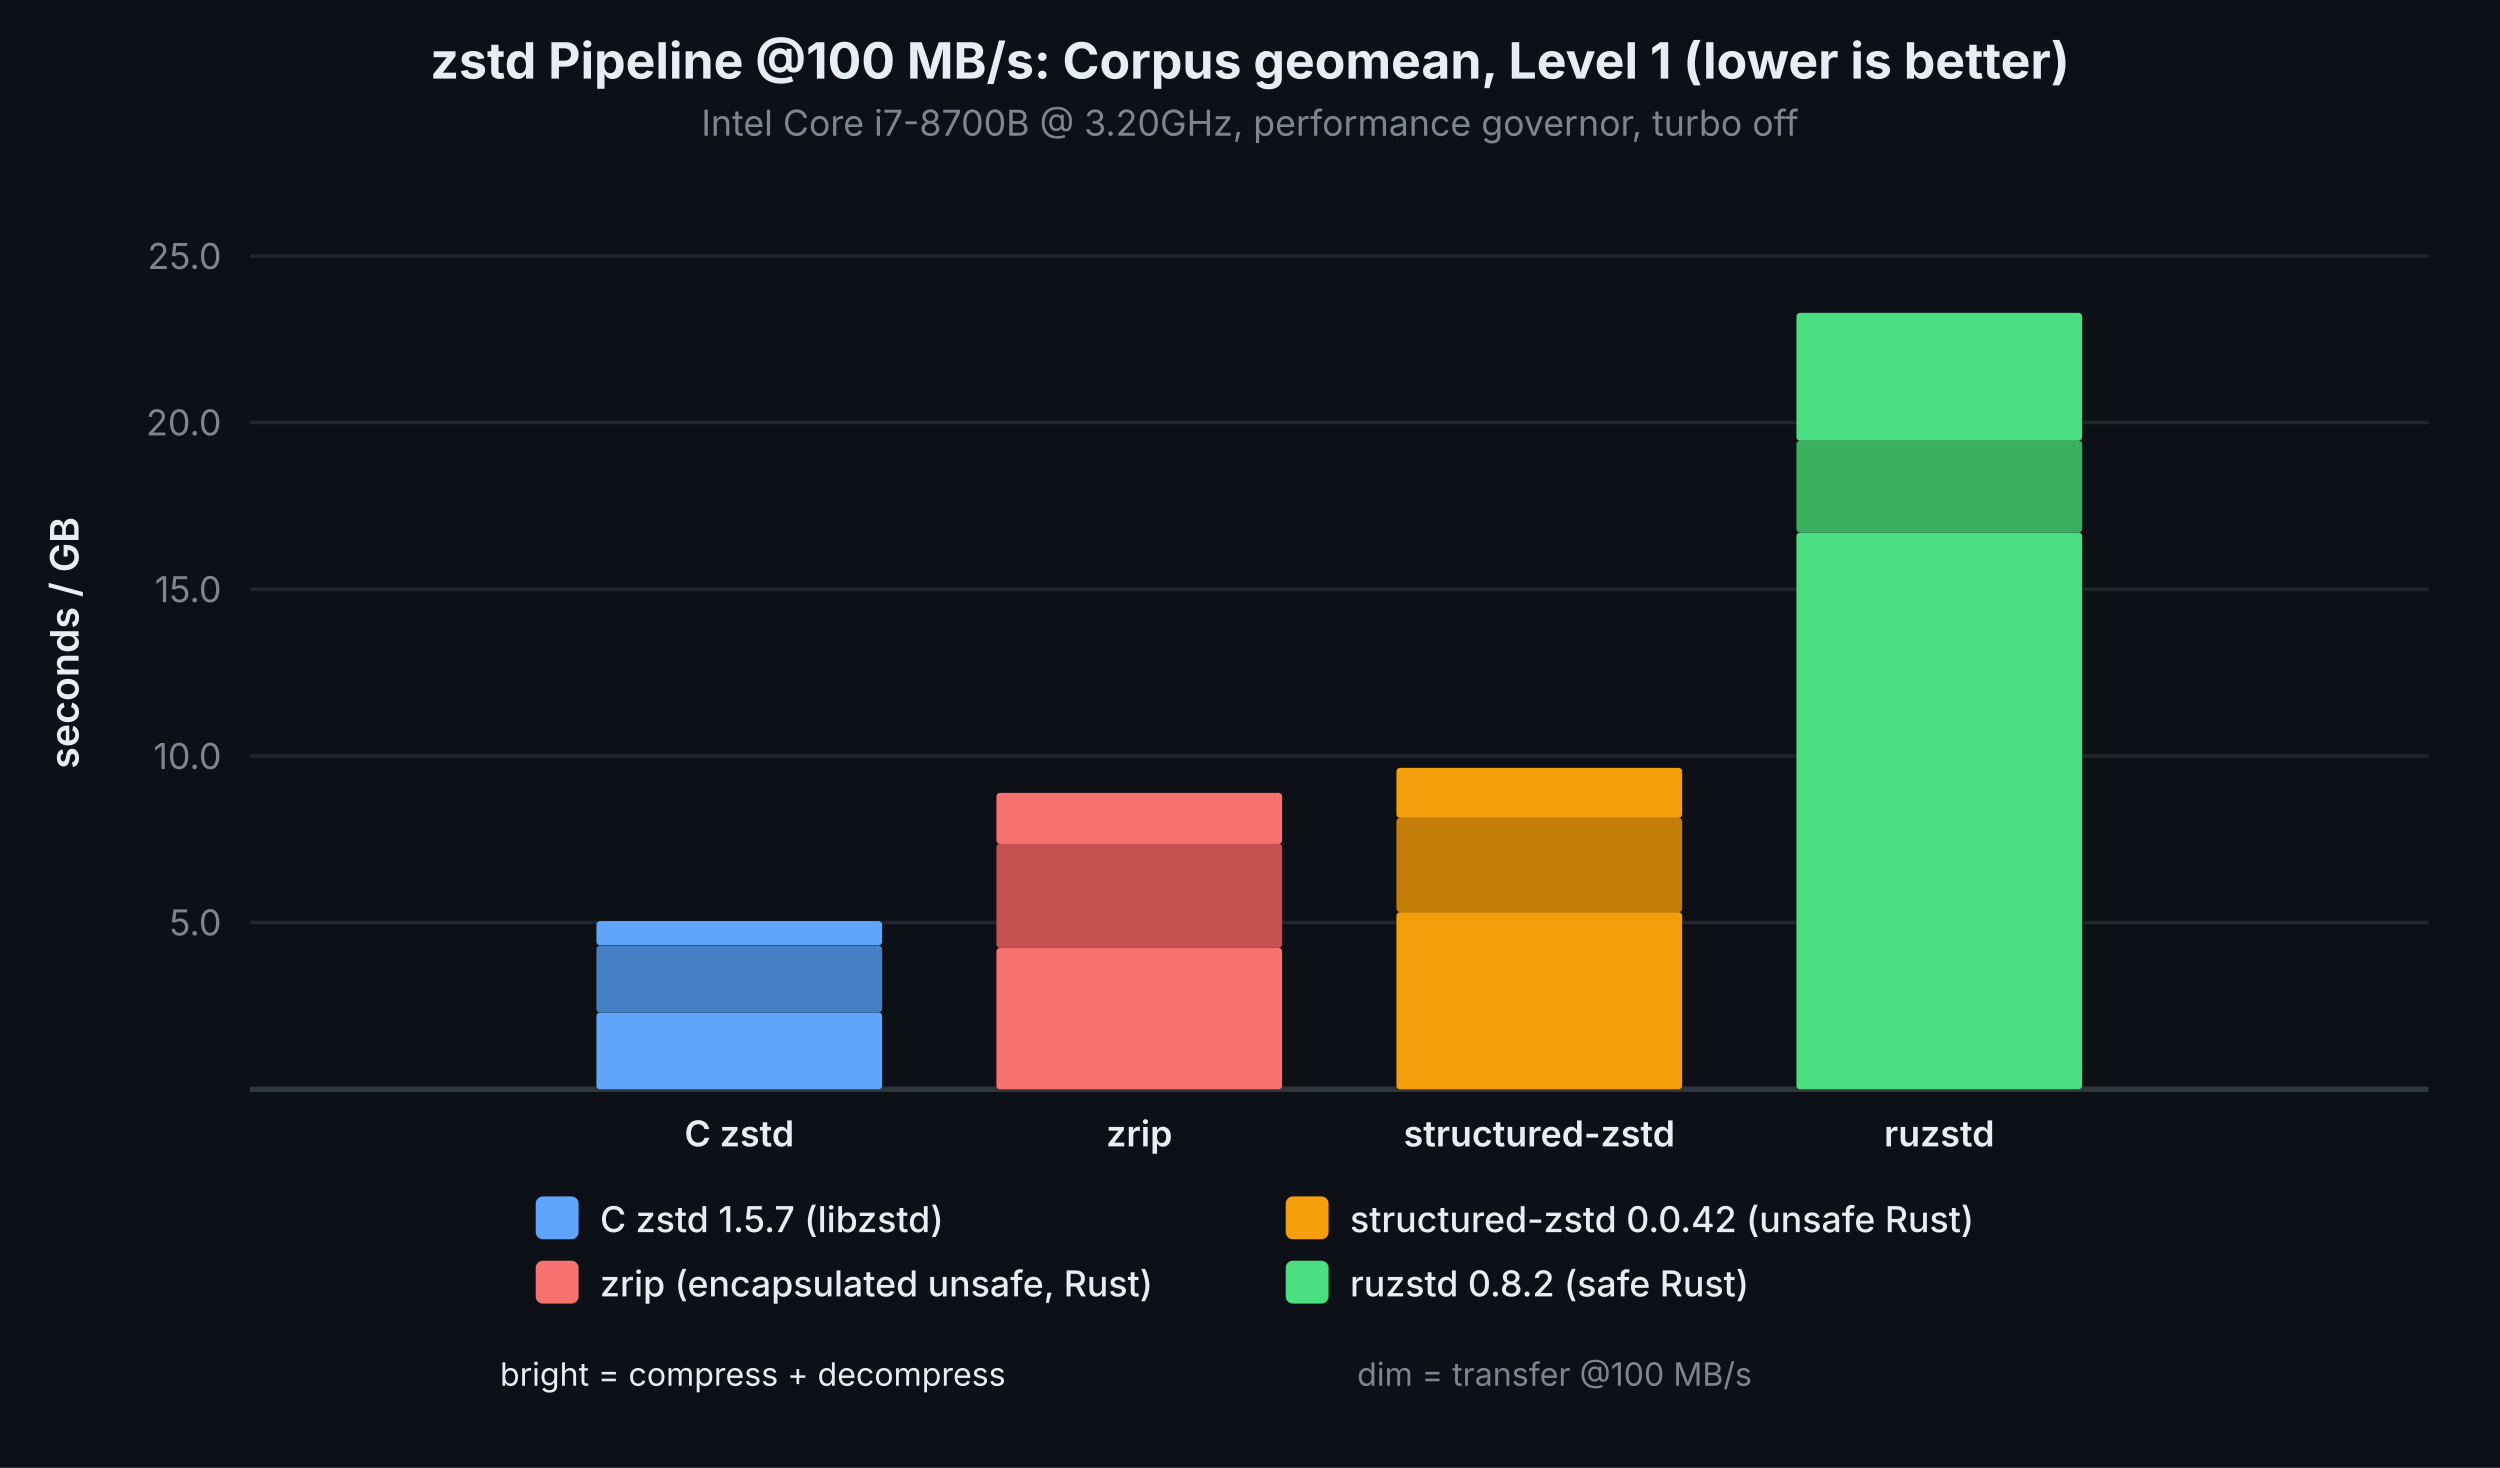
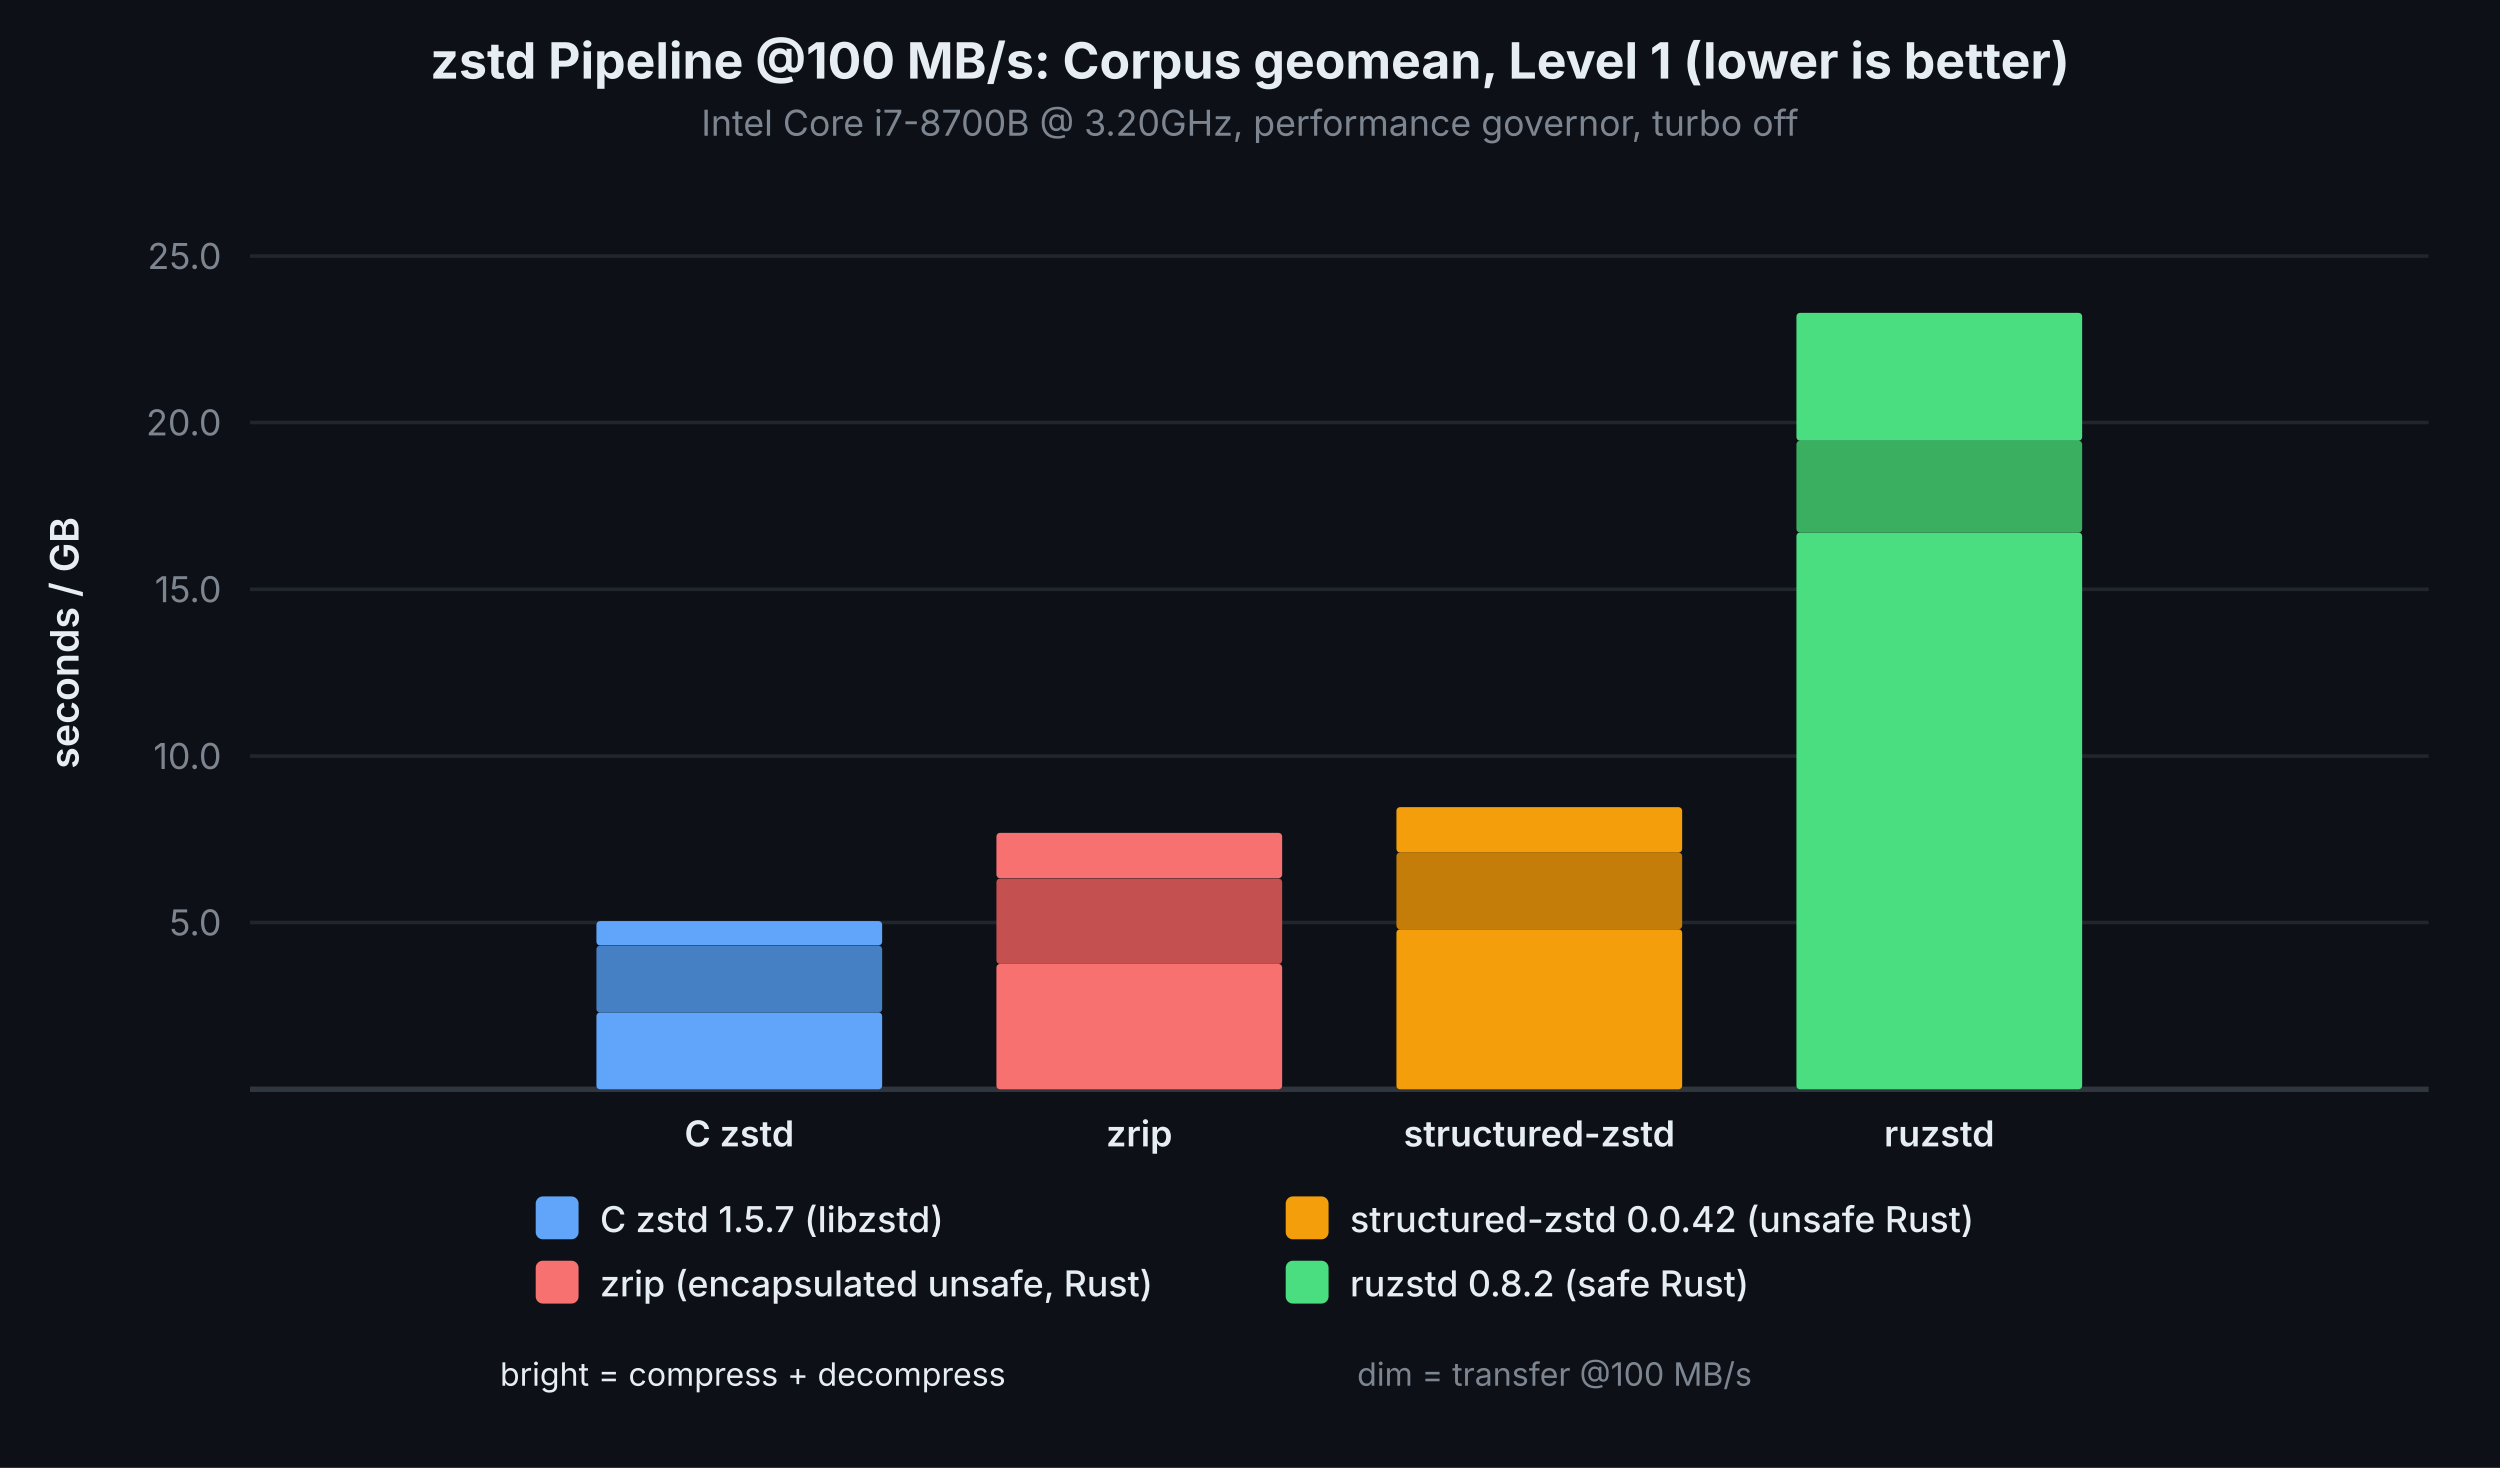
<svg xmlns="http://www.w3.org/2000/svg" viewBox="0 0 700 411" font-family="system-ui, -apple-system, sans-serif">
  <rect width="700" height="411" fill="#0d1117" />
  <text x="350.0" y="22" text-anchor="middle" fill="#e6edf3" font-size="14" font-weight="700">zstd Pipeline @100 MB/s: Corpus geomean, Level 1 (lower is better)</text>
  <text x="350.0" y="38" text-anchor="middle" fill="#7d8590" font-size="10">Intel Core i7-8700B @ 3.20GHz, performance governor, turbo off</text>
  <text x="22" y="180.0" text-anchor="middle" fill="#e6edf3" font-size="11" font-weight="600" transform="rotate(-90,22,180.0)">seconds / GB</text>
  <line x1="70" y1="258.3" x2="680" y2="258.3" stroke="#21262d" stroke-width="1" />
  <text x="62" y="258.3" text-anchor="end" dominant-baseline="middle" fill="#7d8590" font-size="10">5.0</text>
  <line x1="70" y1="211.7" x2="680" y2="211.7" stroke="#21262d" stroke-width="1" />
  <text x="62" y="211.7" text-anchor="end" dominant-baseline="middle" fill="#7d8590" font-size="10">10.0</text>
  <line x1="70" y1="165.0" x2="680" y2="165.0" stroke="#21262d" stroke-width="1" />
  <text x="62" y="165.0" text-anchor="end" dominant-baseline="middle" fill="#7d8590" font-size="10">15.0</text>
  <line x1="70" y1="118.3" x2="680" y2="118.3" stroke="#21262d" stroke-width="1" />
  <text x="62" y="118.3" text-anchor="end" dominant-baseline="middle" fill="#7d8590" font-size="10">20.0</text>
  <line x1="70" y1="71.7" x2="680" y2="71.7" stroke="#21262d" stroke-width="1" />
  <text x="62" y="71.7" text-anchor="end" dominant-baseline="middle" fill="#7d8590" font-size="10">25.0</text>
  <line x1="70" y1="305" x2="680" y2="305" stroke="#30363d" stroke-width="1.5" />
  <rect x="167.0" y="283.5" width="80.0" height="21.5" fill="#60a5fa" rx="1" />
  <rect x="167.0" y="264.8" width="80.0" height="18.7" fill="#4680c4" rx="1" />
  <rect x="167.0" y="257.9" width="80.0" height="6.8" fill="#60a5fa" rx="1" />
  <text x="207.0" y="321" text-anchor="middle" fill="#e6edf3" font-size="10" font-weight="600">C zstd</text>
-   <rect x="279.0" y="265.4" width="80.0" height="39.6" fill="#f87171" rx="1" />
-   <rect x="279.0" y="236.2" width="80.0" height="29.2" fill="#c45050" rx="1" />
-   <rect x="279.0" y="222.0" width="80.0" height="14.3" fill="#f87171" rx="1" />
+   <rect x="279.0" y="269.9" width="80.0" height="35.1" fill="#f87171" rx="1" />
+   <rect x="279.0" y="246.0" width="80.0" height="23.9" fill="#c45050" rx="1" />
+   <rect x="279.0" y="233.2" width="80.0" height="12.7" fill="#f87171" rx="1" />
  <text x="319.0" y="321" text-anchor="middle" fill="#e6edf3" font-size="10" font-weight="600">zrip</text>
-   <rect x="391.0" y="255.4" width="80.0" height="49.6" fill="#f59e0b" rx="1" />
-   <rect x="391.0" y="229.0" width="80.0" height="26.4" fill="#c47d08" rx="1" />
-   <rect x="391.0" y="215.0" width="80.0" height="14.0" fill="#f59e0b" rx="1" />
+   <rect x="391.0" y="260.2" width="80.0" height="44.8" fill="#f59e0b" rx="1" />
+   <rect x="391.0" y="238.7" width="80.0" height="21.5" fill="#c47d08" rx="1" />
+   <rect x="391.0" y="226.0" width="80.0" height="12.7" fill="#f59e0b" rx="1" />
  <text x="431.0" y="321" text-anchor="middle" fill="#e6edf3" font-size="10" font-weight="600">structured-zstd</text>
  <rect x="503.0" y="149.1" width="80.0" height="155.9" fill="#4ade80" rx="1" />
  <rect x="503.0" y="123.4" width="80.0" height="25.7" fill="#3aaf60" rx="1" />
  <rect x="503.0" y="87.6" width="80.0" height="35.8" fill="#4ade80" rx="1" />
  <text x="543.0" y="321" text-anchor="middle" fill="#e6edf3" font-size="10" font-weight="600">ruzstd</text>
  <rect x="150" y="335" width="12" height="12" fill="#60a5fa" rx="2" />
  <text x="168" y="345" fill="#e6edf3" font-size="10" font-weight="500">C zstd 1.5.7 (libzstd)</text>
  <rect x="150" y="353" width="12" height="12" fill="#f87171" rx="2" />
  <text x="168" y="363" fill="#e6edf3" font-size="10" font-weight="500">zrip (encapsulated unsafe, Rust)</text>
  <rect x="360" y="335" width="12" height="12" fill="#f59e0b" rx="2" />
  <text x="378" y="345" fill="#e6edf3" font-size="10" font-weight="500">structured-zstd 0.0.42 (unsafe Rust)</text>
  <rect x="360" y="353" width="12" height="12" fill="#4ade80" rx="2" />
  <text x="378" y="363" fill="#e6edf3" font-size="10" font-weight="500">ruzstd 0.8.2 (safe Rust)</text>
  <text x="140" y="388" fill="#e6edf3" font-size="9">bright = compress + decompress</text>
  <text x="380" y="388" fill="#7d8590" font-size="9">dim = transfer @100 MB/s</text>
</svg>
